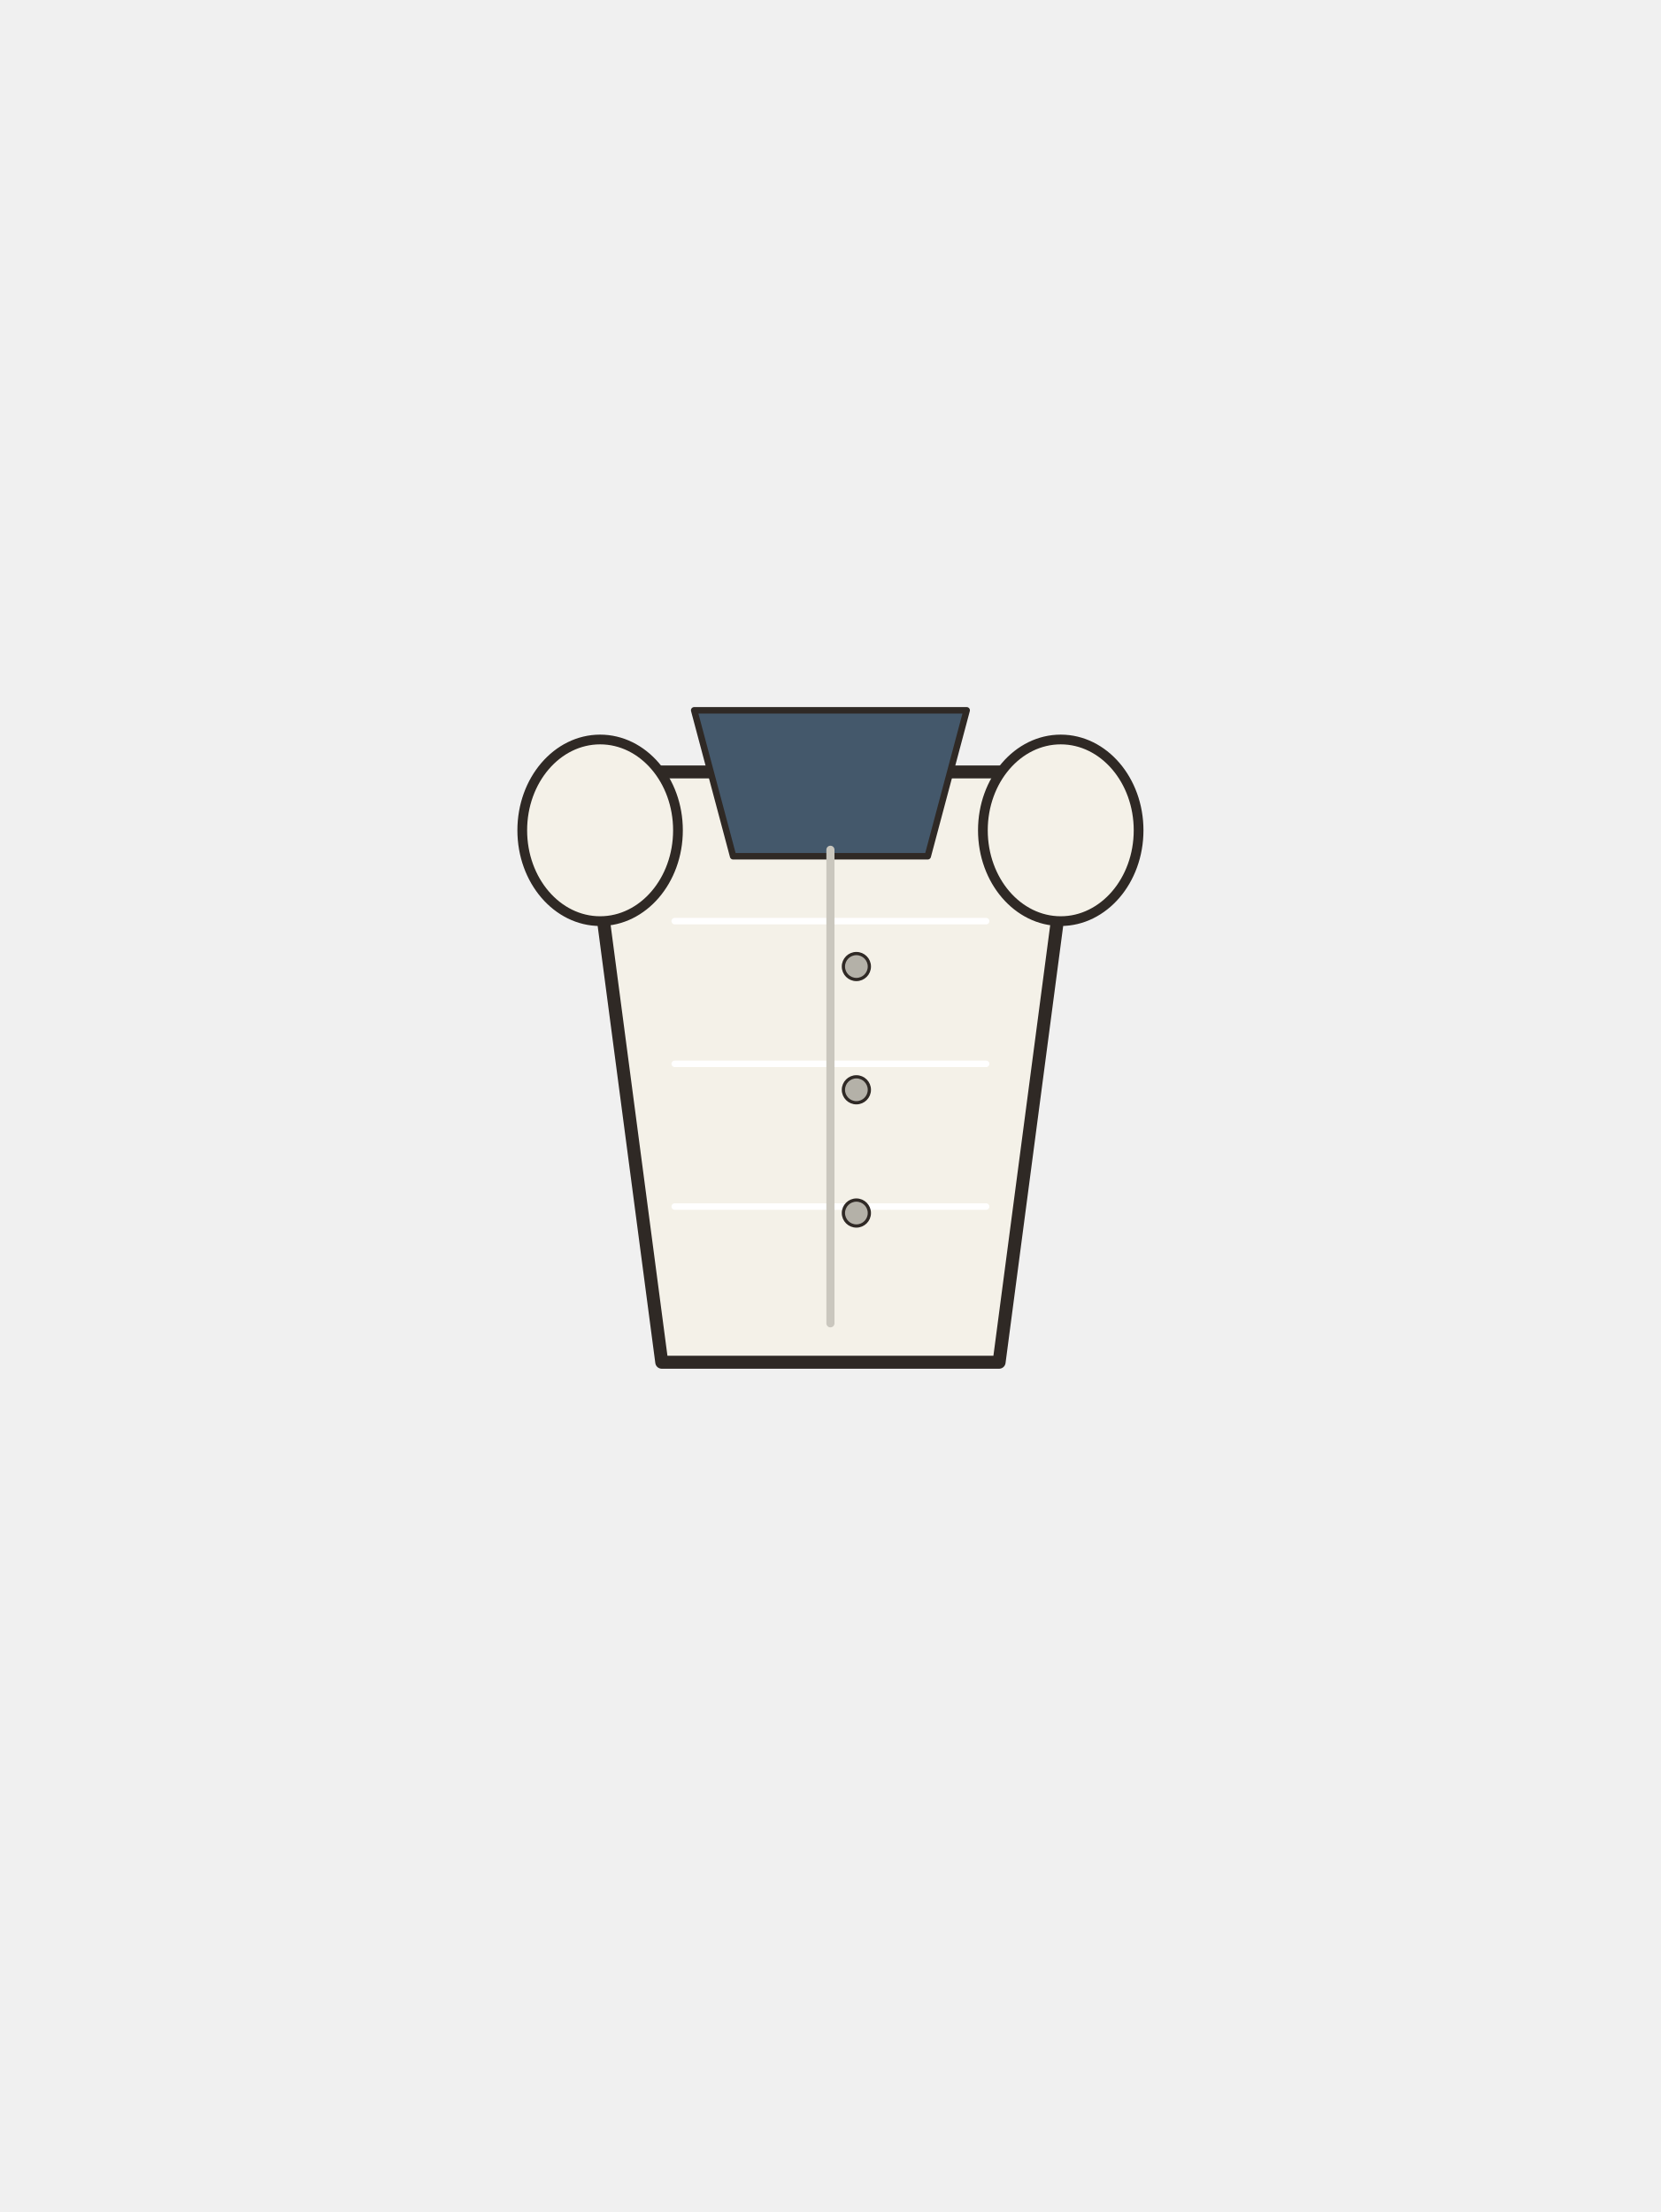
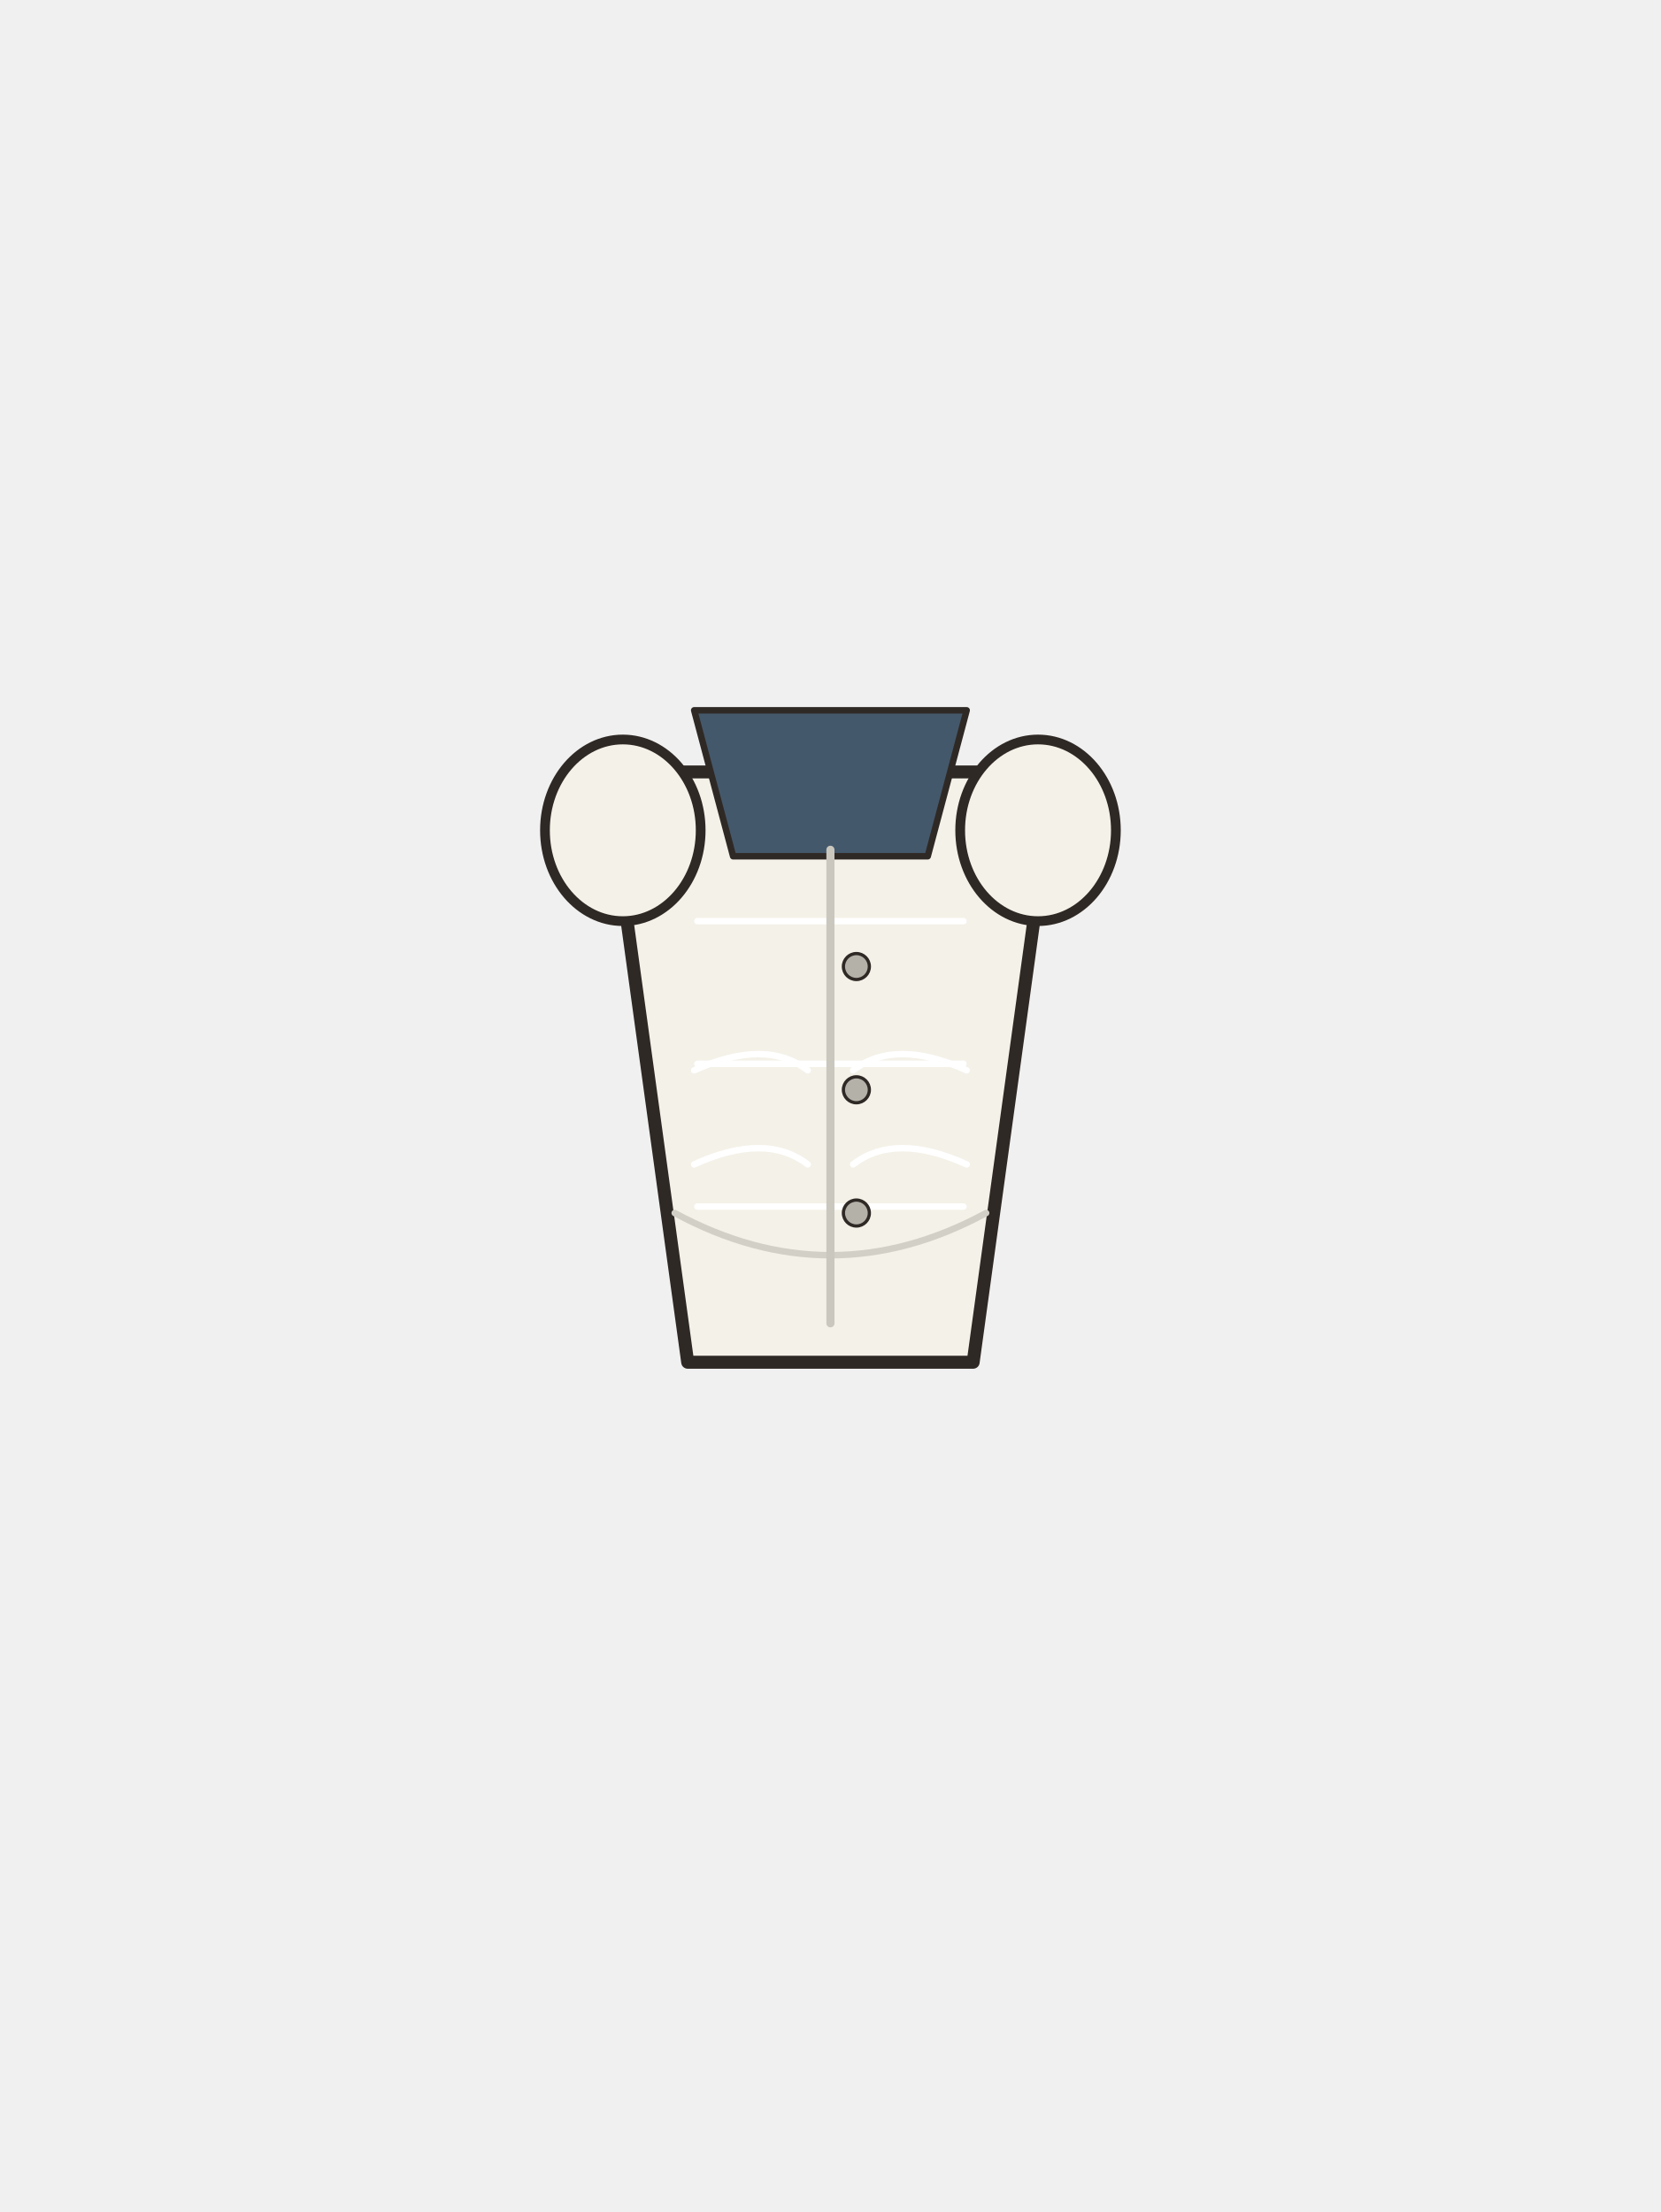
<svg xmlns="http://www.w3.org/2000/svg" baseProfile="full" height="682" version="1.1" viewBox="0 0 512 682" width="512">
  <defs />
-   <polygon fill="#f4f1e8" points="180.0,238 332.0,238 308.0,420 204.0,420" stroke="#2f2925" stroke-linecap="round" stroke-linejoin="round" stroke-width="4" />
-   <ellipse cx="185.0" cy="256" fill="#f4f1e8" rx="24" ry="28" stroke="#2f2925" stroke-width="3" />
-   <ellipse cx="327.0" cy="256" fill="#f4f1e8" rx="24" ry="28" stroke="#2f2925" stroke-width="3" />
+   <polygon fill="#f4f1e8" points="187.0,238 325.0,238 300.0,420 212.0,420" stroke="#2f2925" stroke-linecap="round" stroke-linejoin="round" stroke-width="4" />
+   <path d="M 214 330 Q 236 320 249 330" fill="none" stroke="#ffffff" stroke-linecap="round" stroke-linejoin="round" stroke-width="2" />
+   <path d="M 298 330 Q 276 320 263 330" fill="none" stroke="#ffffff" stroke-linecap="round" stroke-linejoin="round" stroke-width="2" />
+   <path d="M 214 359 Q 236 349 249 359" fill="none" stroke="#ffffff" stroke-linecap="round" stroke-linejoin="round" stroke-width="2" />
+   <path d="M 298 359 Q 276 349 263 359" fill="none" stroke="#ffffff" stroke-linecap="round" stroke-linejoin="round" stroke-width="2" />
+   <path d="M 208 374 Q 256 400 304 374" fill="none" stroke="#d2cfc6" stroke-linecap="round" stroke-linejoin="round" stroke-width="2" />
+   <ellipse cx="192.0" cy="256" fill="#f4f1e8" rx="24" ry="28" stroke="#2f2925" stroke-width="3" />
+   <ellipse cx="320.0" cy="256" fill="#f4f1e8" rx="24" ry="28" stroke="#2f2925" stroke-width="3" />
  <polygon fill="#44586b" points="214,219 298,219 286,264 226,264" stroke="#2f2925" stroke-linecap="round" stroke-linejoin="round" stroke-width="2" />
-   <line stroke="#ffffff" stroke-linecap="round" stroke-width="2" x1="208.0" x2="304.0" y1="284" y2="284" />
-   <line stroke="#ffffff" stroke-linecap="round" stroke-width="2" x1="208.0" x2="304.0" y1="328" y2="328" />
-   <line stroke="#ffffff" stroke-linecap="round" stroke-width="2" x1="208.0" x2="304.0" y1="372" y2="372" />
+   <line stroke="#ffffff" stroke-linecap="round" stroke-width="2" x1="215.0" x2="297.0" y1="284" y2="284" />
+   <line stroke="#ffffff" stroke-linecap="round" stroke-width="2" x1="215.0" x2="297.0" y1="328" y2="328" />
+   <line stroke="#ffffff" stroke-linecap="round" stroke-width="2" x1="215.0" x2="297.0" y1="372" y2="372" />
  <line stroke="#cac7be" stroke-linecap="round" stroke-width="2.5" x1="256" x2="256" y1="262" y2="408" />
  <circle cx="264" cy="298" fill="#b4b1a8" r="4" stroke="#2f2925" stroke-width="1" />
  <circle cx="264" cy="336" fill="#b4b1a8" r="4" stroke="#2f2925" stroke-width="1" />
  <circle cx="264" cy="374" fill="#b4b1a8" r="4" stroke="#2f2925" stroke-width="1" />
</svg>
